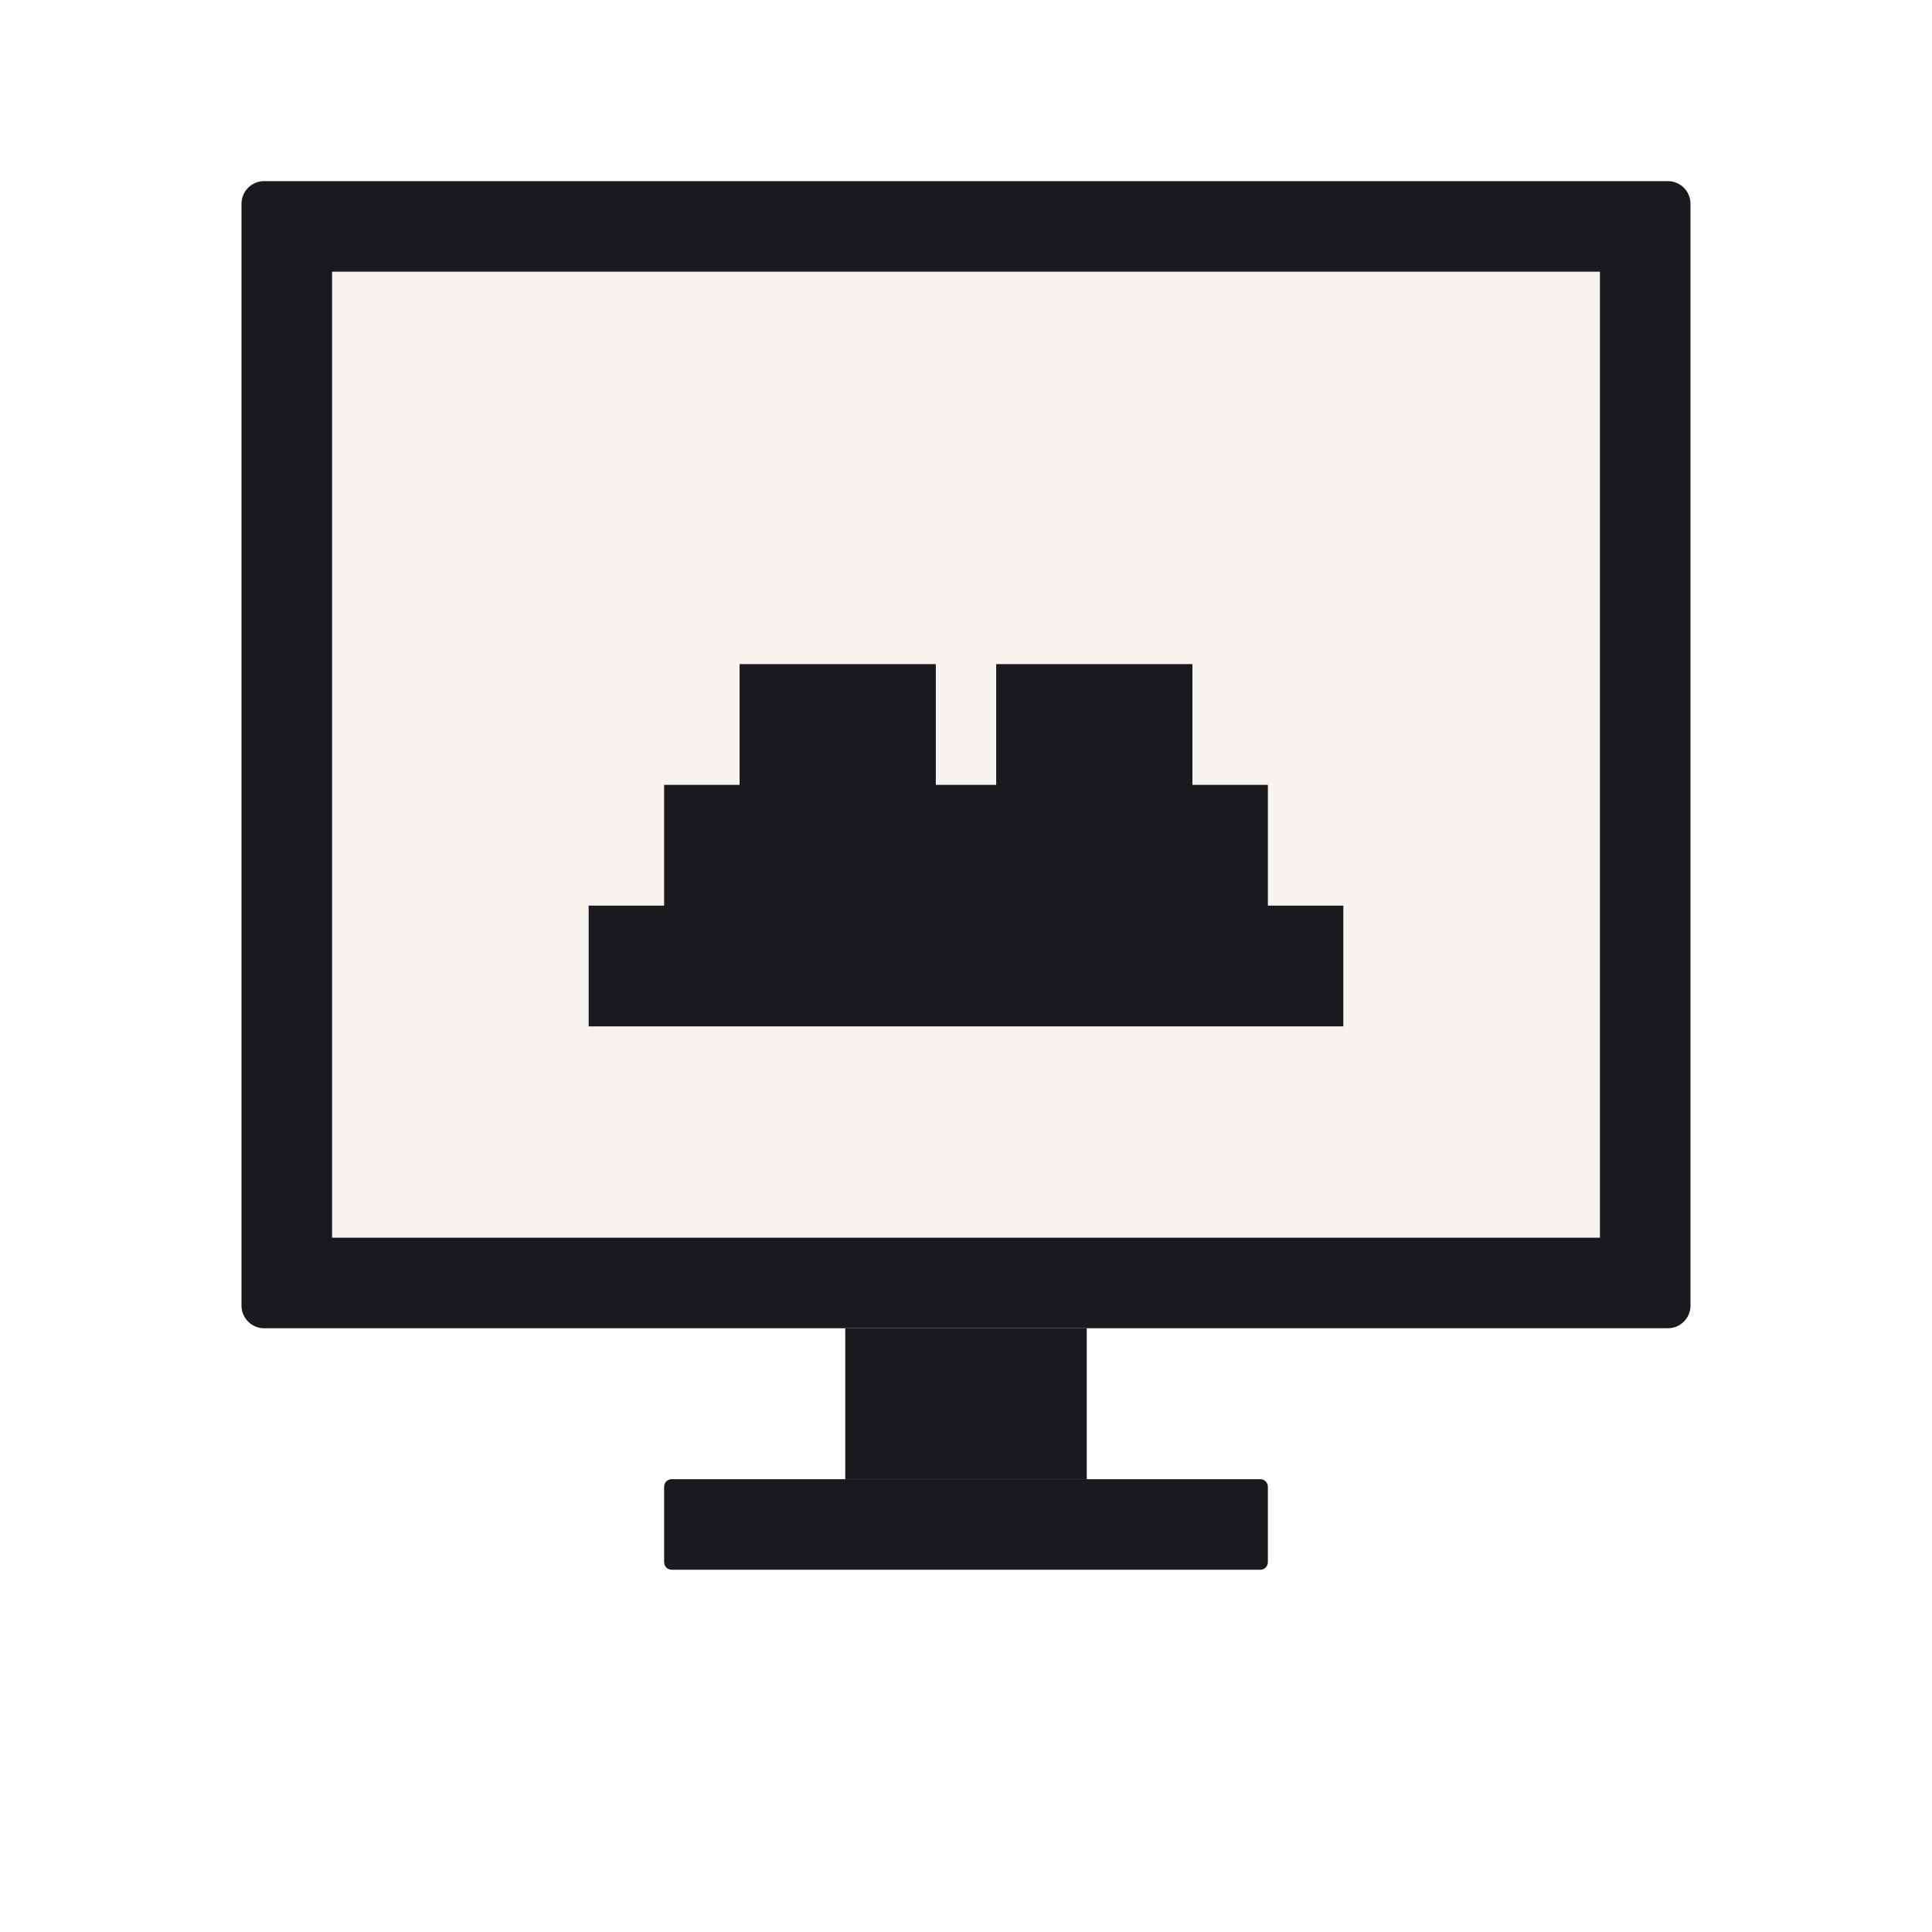
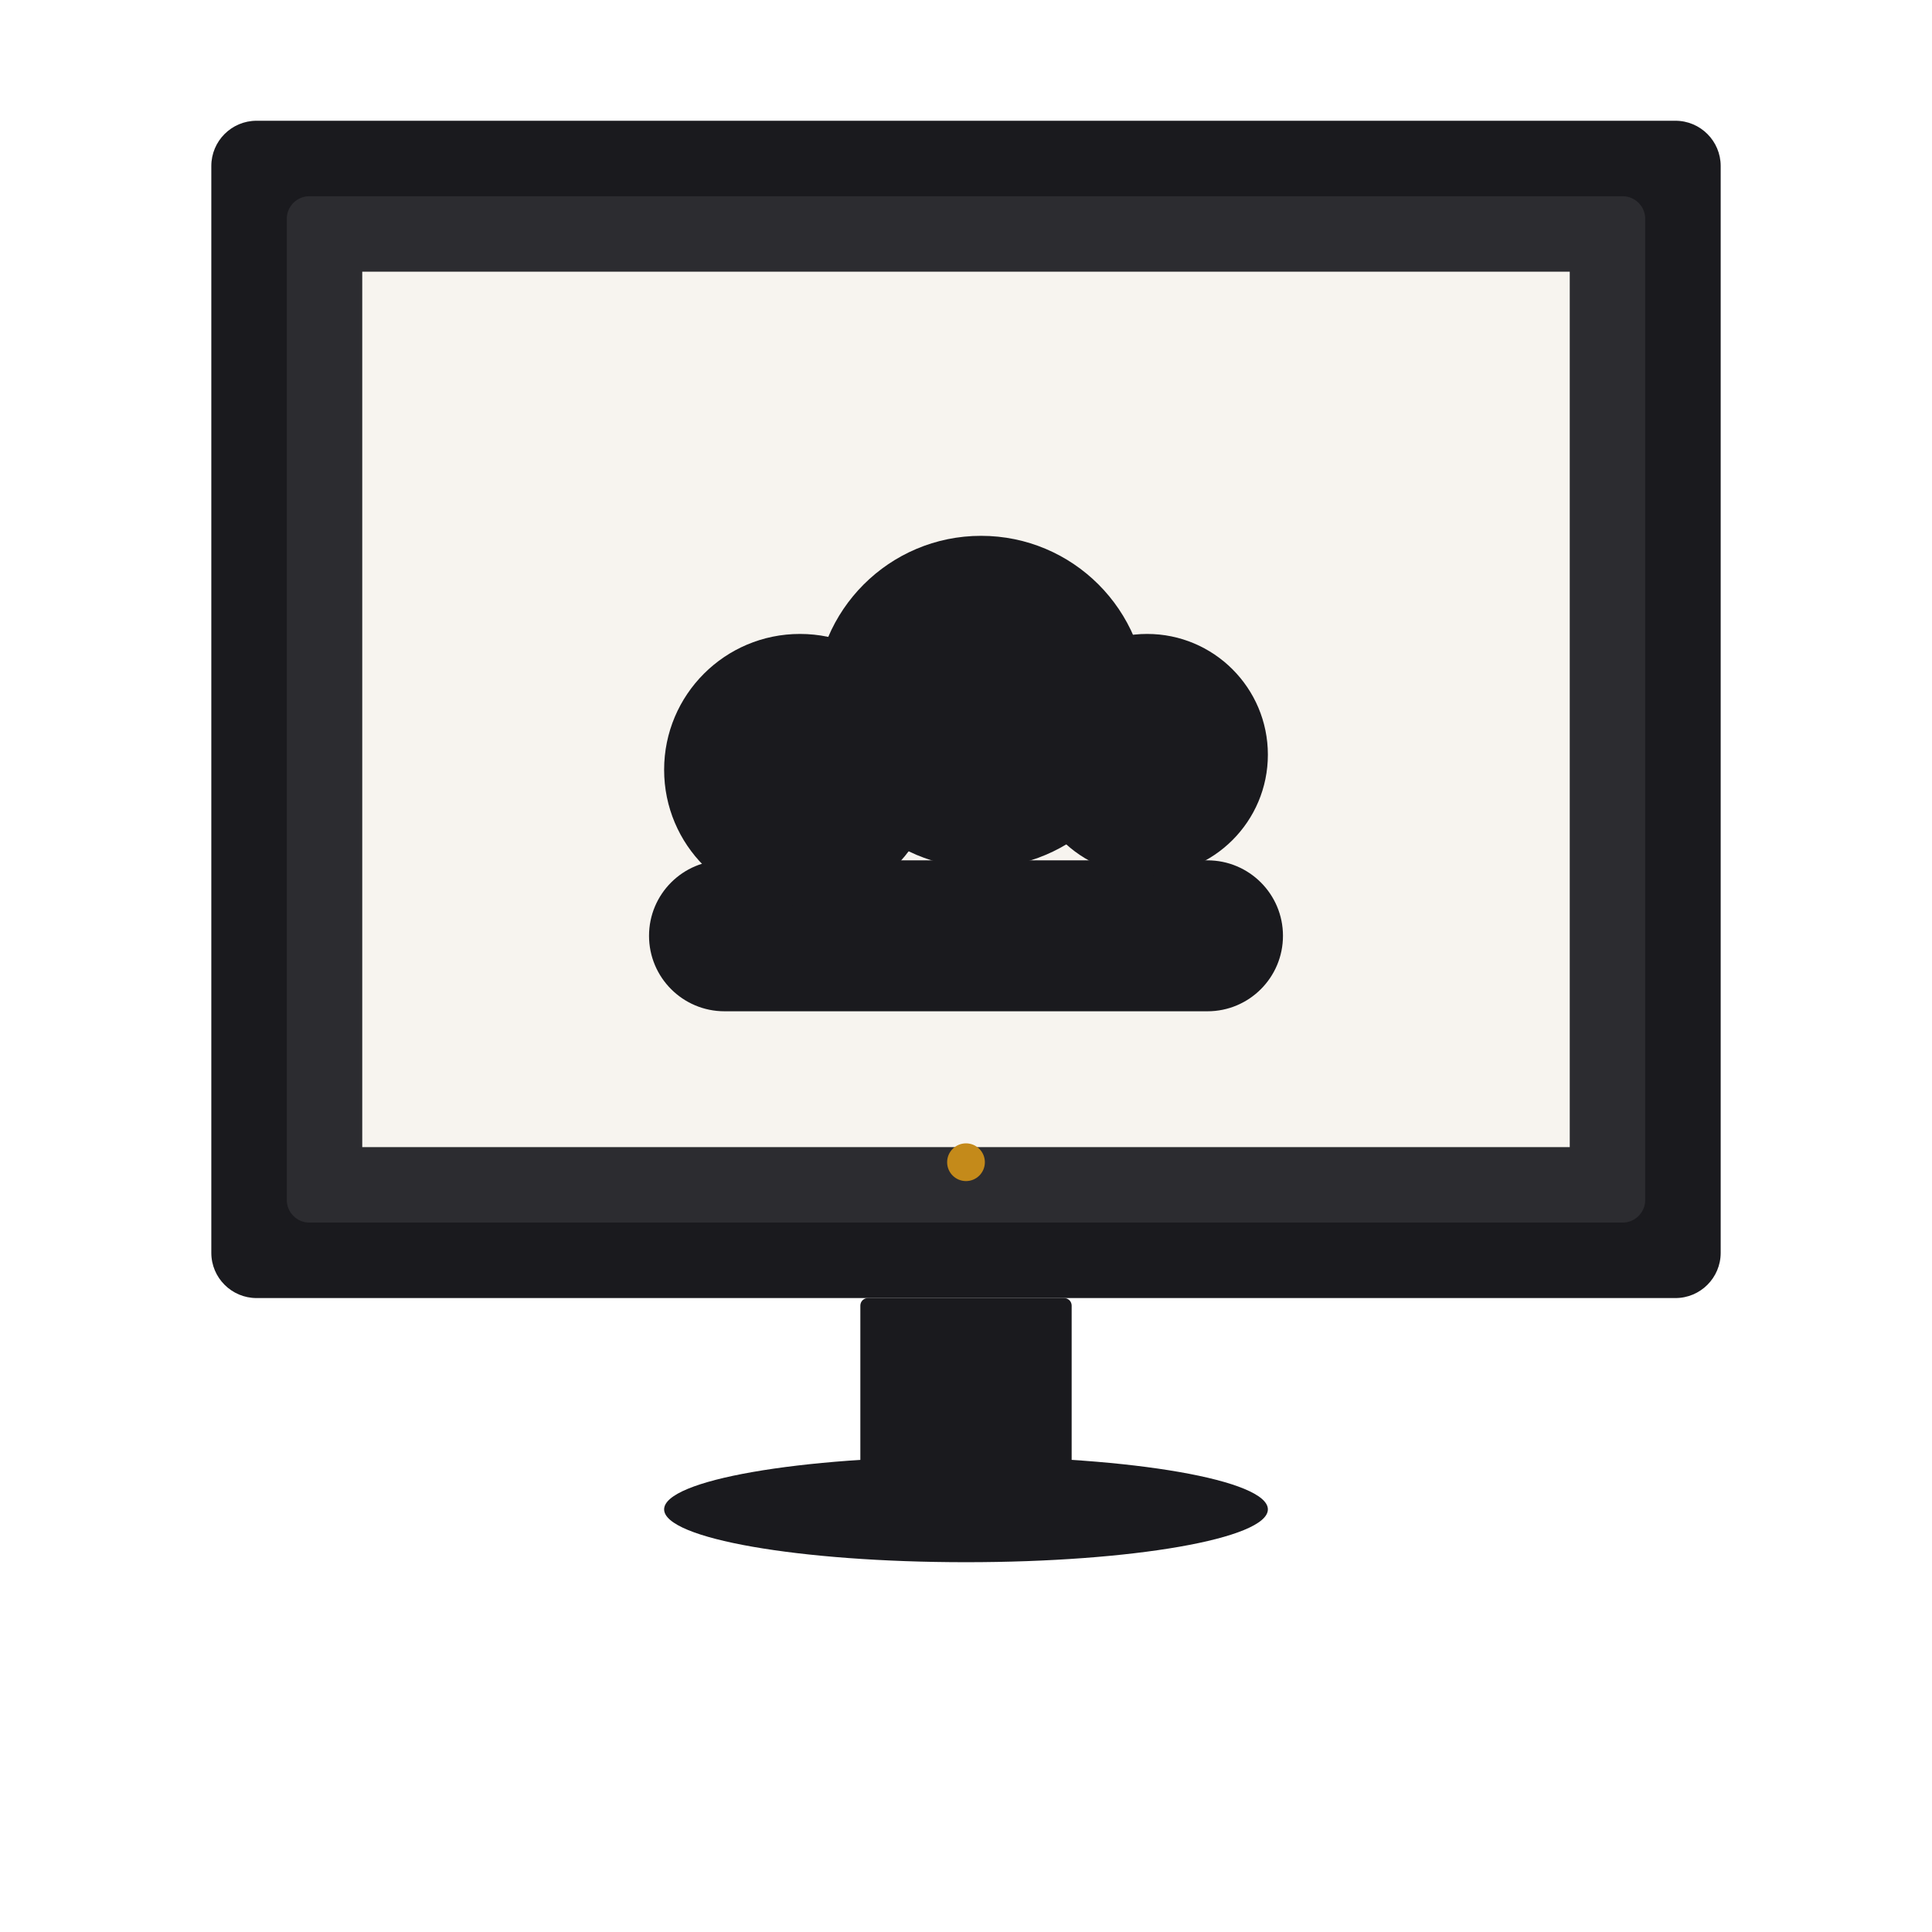
<svg xmlns="http://www.w3.org/2000/svg" viewBox="0 0 512 512">
-   <rect x="64" y="48" width="384" height="304" rx="6" fill="#1A1A1E" />
-   <rect x="88" y="72" width="336" height="256" fill="#F7F4EF" />
-   <path d="M156 272h200v-32h-20v-32h-20v-32h-52v32h-16v-32h-52v32h-20v32h-20z" fill="#1A1A1E" />
-   <rect x="224" y="352" width="64" height="40" fill="#1A1A1E" />
-   <rect x="176" y="392" width="160" height="24" rx="2" fill="#1A1A1E" />
+   <rect x="56" y="32" width="400" height="312" rx="12" fill="#1A1A1E" />
+   <rect x="76" y="52" width="360" height="272" rx="6" fill="#2C2C30" />
+   <rect x="96" y="72" width="320" height="232" fill="#F7F4EF" />
+   <g fill="#1A1A1E">
+     <rect x="172" y="228" width="168" height="40" rx="20" />
+     <circle cx="212" cy="204" r="36" />
+     <circle cx="260" cy="186" r="44" />
+     <circle cx="304" cy="200" r="32" />
+   </g>
+   <circle cx="256" cy="308" r="5" fill="#C48A1A" />
+   <rect x="228" y="344" width="56" height="48" rx="2" fill="#1A1A1E" />
+   <ellipse cx="256" cy="400" rx="80" ry="14" fill="#1A1A1E" />
</svg>
